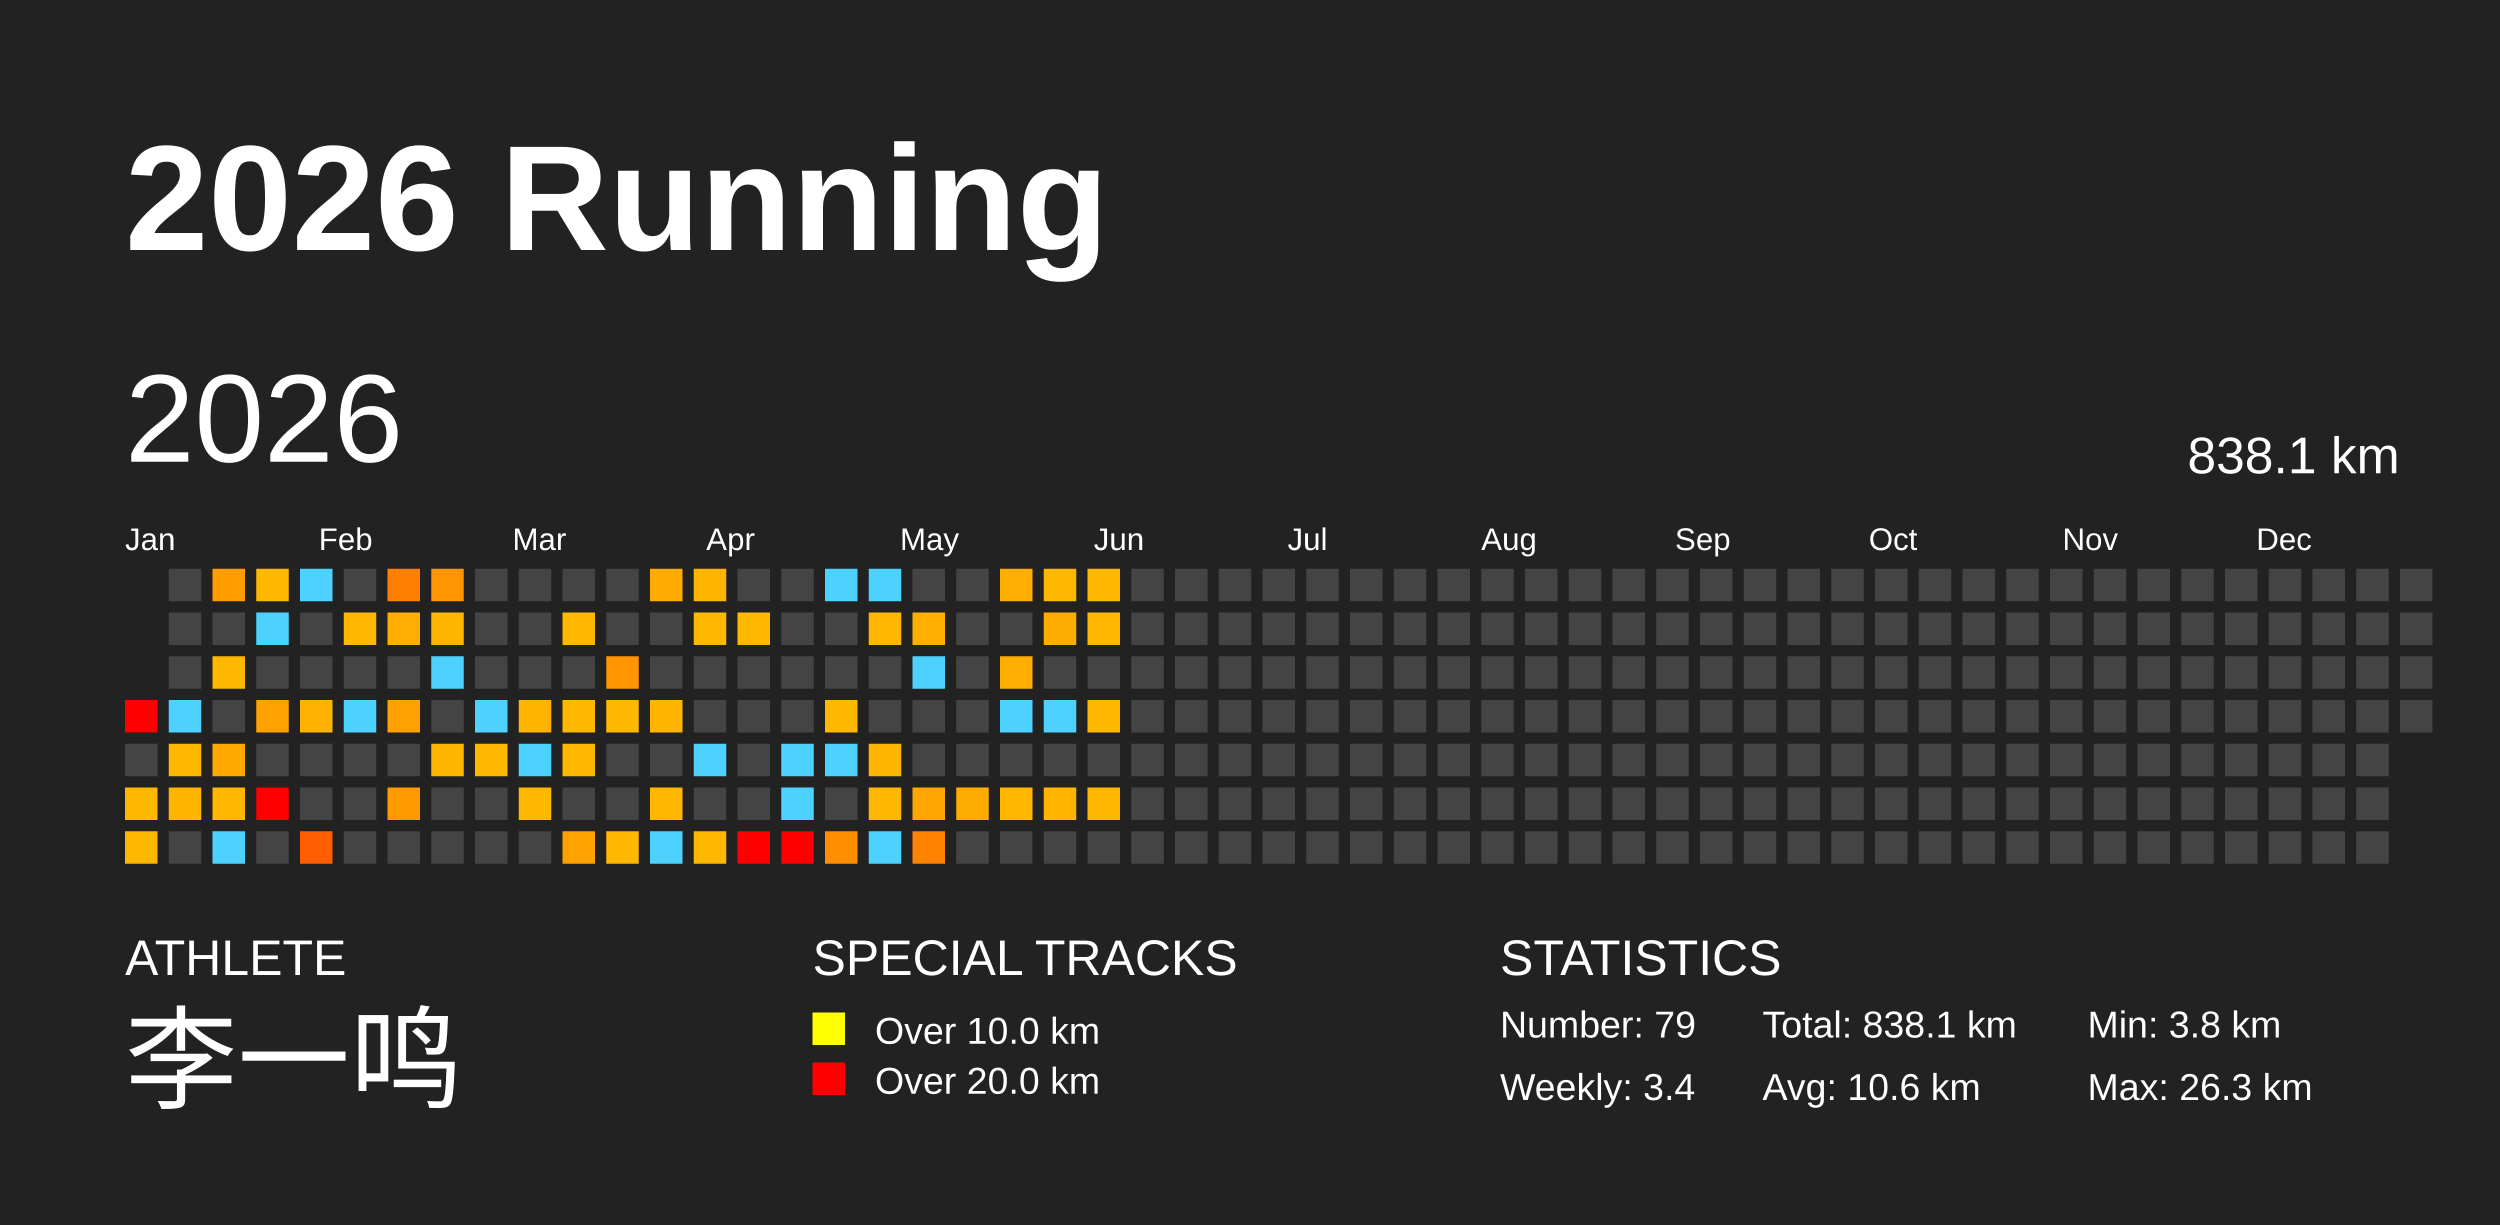
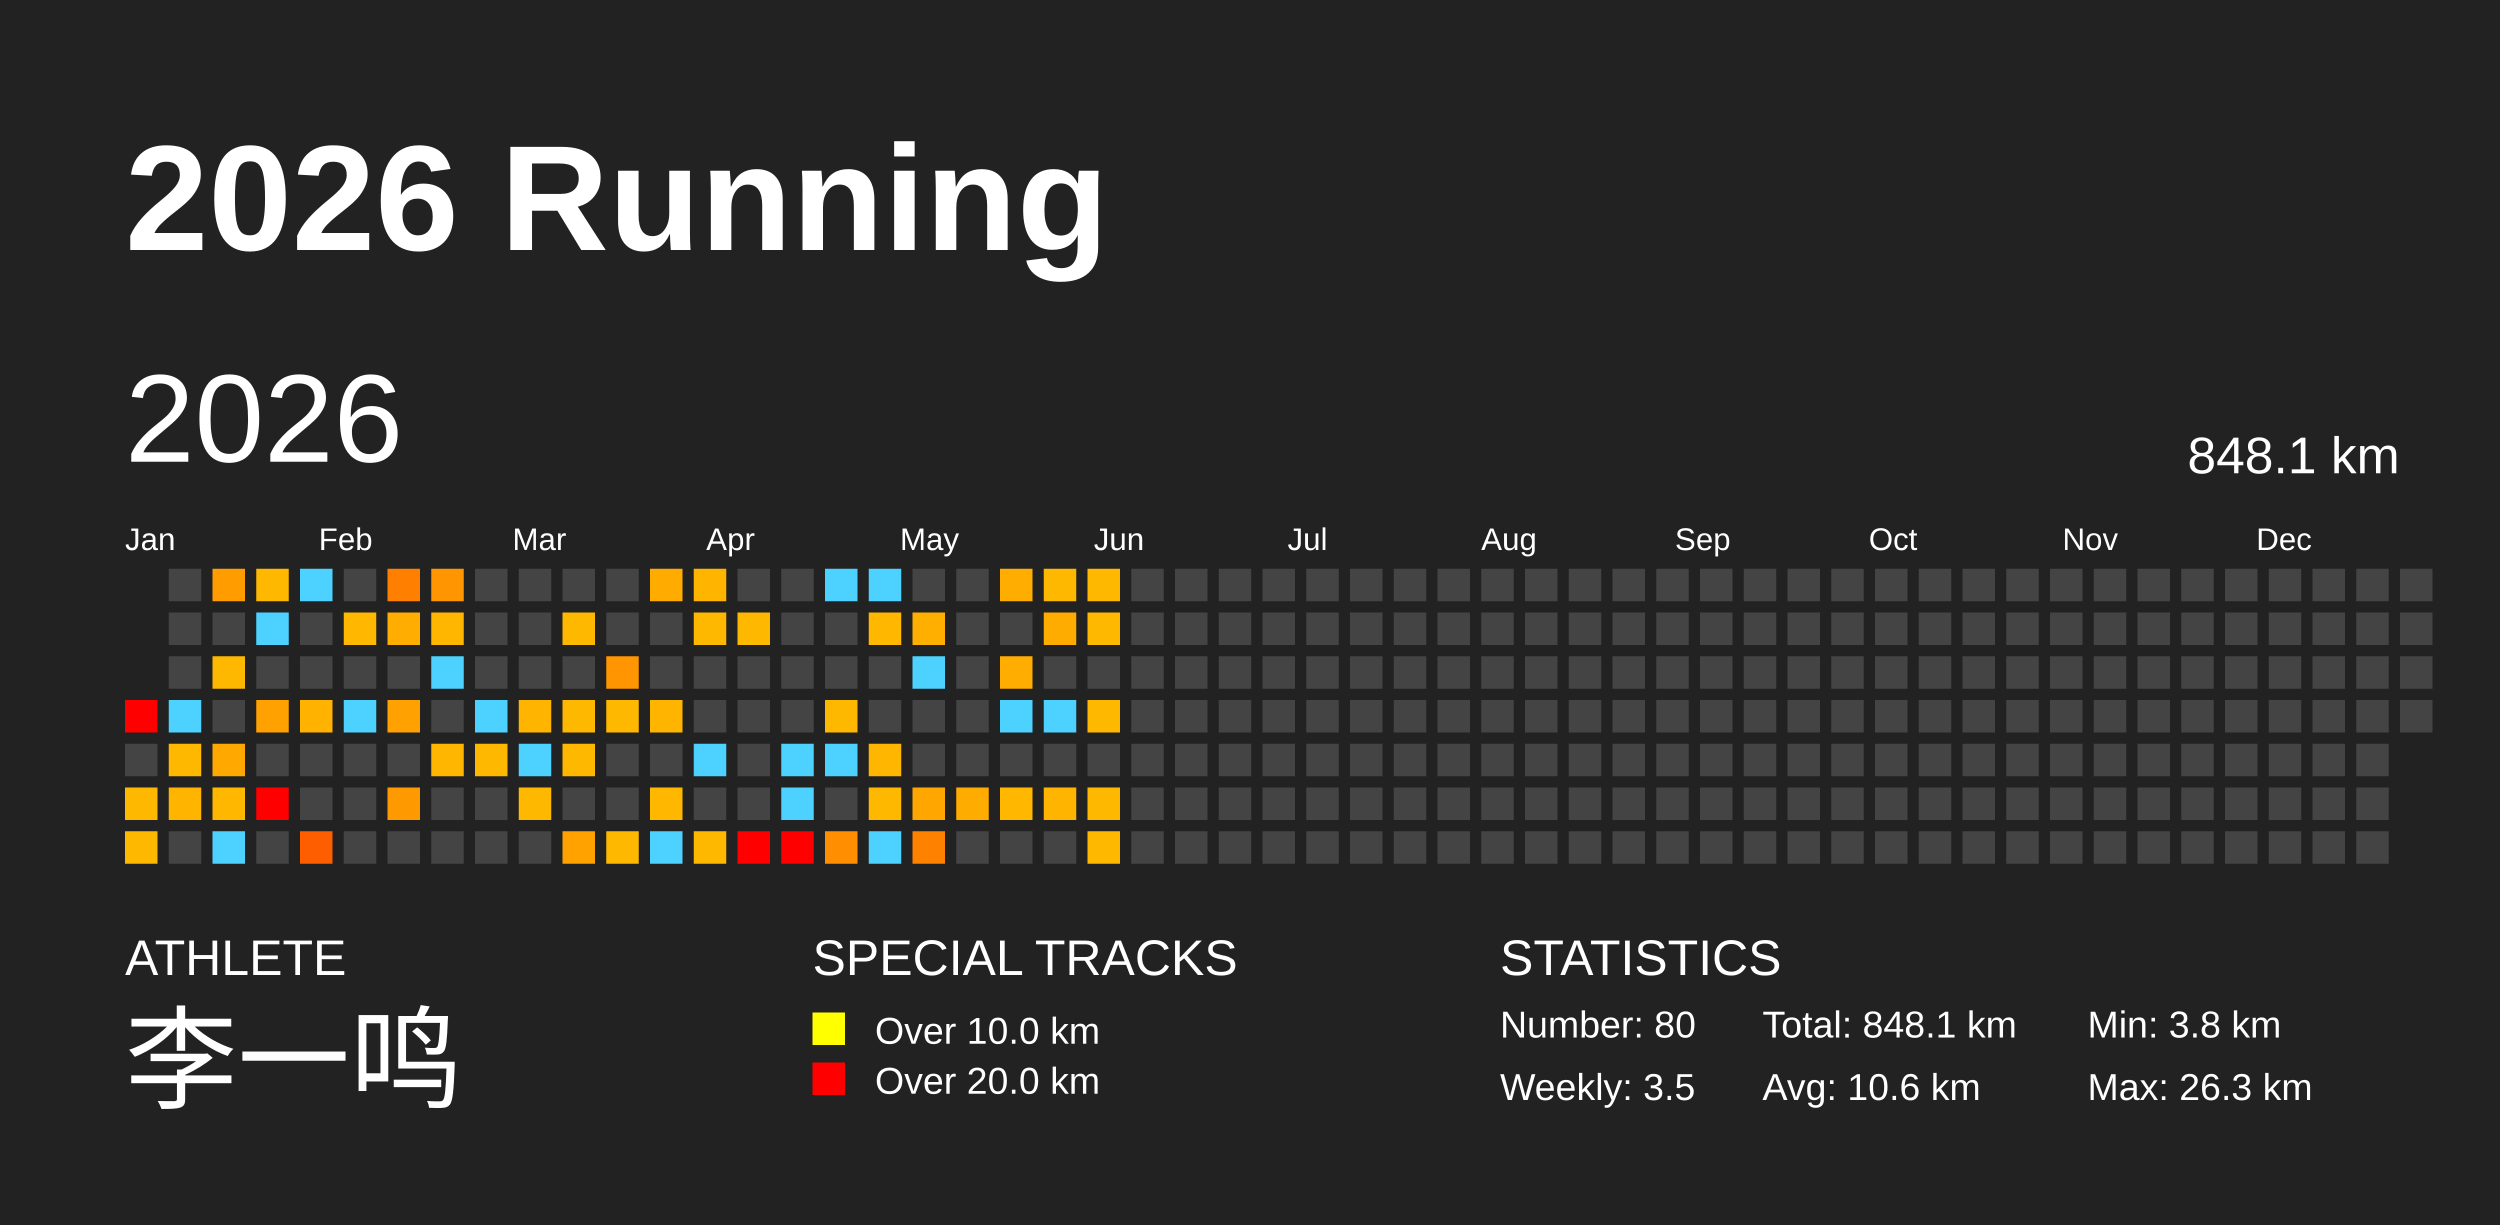
<svg xmlns="http://www.w3.org/2000/svg" baseProfile="full" height="98mm" version="1.1" viewBox="0,0,200,98" width="200mm">
  <defs />
  <rect fill="#222222" height="98" width="200" x="0" y="0" />
  <text fill="#FFFFFF" style="font-size:12px; font-family:Arial; font-weight:bold;" x="10" y="20">2026 Running</text>
  <text fill="#FFFFFF" style="font-size:4px; font-family:Arial" x="10" y="78">ATHLETE</text>
  <text fill="#FFFFFF" style="font-size:9px; font-family:Arial" x="10" y="88">李一鸣</text>
  <text fill="#FFFFFF" style="font-size:4px; font-family:Arial" x="65" y="78">SPECIAL TRACKS</text>
  <rect fill="yellow" height="2.6" width="2.6" x="65" y="81" />
  <text fill="#FFFFFF" style="font-size:3px; font-family:Arial" x="70" y="83.5">Over 10.0 km</text>
  <rect fill="red" height="2.6" width="2.6" x="65" y="85" />
  <text fill="#FFFFFF" style="font-size:3px; font-family:Arial" x="70" y="87.5">Over 20.0 km</text>
  <text fill="#FFFFFF" style="font-size:4px; font-family:Arial" x="120" y="78">STATISTICS</text>
-   <text fill="#FFFFFF" style="font-size:3px; font-family:Arial" x="120" y="83">Number: 79</text>
-   <text fill="#FFFFFF" style="font-size:3px; font-family:Arial" x="120" y="88">Weekly: 3.4</text>
-   <text fill="#FFFFFF" style="font-size:3px; font-family:Arial" x="141" y="83">Total: 838.1 km</text>
+   <text fill="#FFFFFF" style="font-size:3px; font-family:Arial" x="120" y="83">Number: 80</text>
+   <text fill="#FFFFFF" style="font-size:3px; font-family:Arial" x="120" y="88">Weekly: 3.5</text>
+   <text fill="#FFFFFF" style="font-size:3px; font-family:Arial" x="141" y="83">Total: 848.1 km</text>
  <text fill="#FFFFFF" style="font-size:3px; font-family:Arial" x="141" y="88">Avg: 10.6 km</text>
  <text fill="#FFFFFF" style="font-size:3px; font-family:Arial" x="167" y="83">Min: 3.8 km</text>
  <text fill="#FFFFFF" style="font-size:3px; font-family:Arial" x="167" y="88">Max: 26.3 km</text>
  <text dominant-baseline="hanging" fill="#FFFFFF" style="font-size:10.0px; font-family:Arial;" x="10" y="30">2026</text>
-   <text dominant-baseline="hanging" fill="#FFFFFF" style="font-size:4.125px; font-family:Arial;" x="175" y="35">838.1 km</text>
+   <text dominant-baseline="hanging" fill="#FFFFFF" style="font-size:4.125px; font-family:Arial;" x="175" y="35">848.1 km</text>
  <text fill="#FFFFFF" style="font-size:2.5px; font-family:Arial" x="10.0" y="44">Jan</text>
  <text fill="#FFFFFF" style="font-size:2.5px; font-family:Arial" x="25.5" y="44">Feb</text>
  <text fill="#FFFFFF" style="font-size:2.5px; font-family:Arial" x="41.0" y="44">Mar</text>
  <text fill="#FFFFFF" style="font-size:2.5px; font-family:Arial" x="56.5" y="44">Apr</text>
  <text fill="#FFFFFF" style="font-size:2.5px; font-family:Arial" x="72.0" y="44">May</text>
  <text fill="#FFFFFF" style="font-size:2.5px; font-family:Arial" x="87.5" y="44">Jun</text>
  <text fill="#FFFFFF" style="font-size:2.5px; font-family:Arial" x="103.0" y="44">Jul</text>
  <text fill="#FFFFFF" style="font-size:2.5px; font-family:Arial" x="118.5" y="44">Aug</text>
  <text fill="#FFFFFF" style="font-size:2.5px; font-family:Arial" x="134.0" y="44">Sep</text>
  <text fill="#FFFFFF" style="font-size:2.5px; font-family:Arial" x="149.5" y="44">Oct</text>
  <text fill="#FFFFFF" style="font-size:2.5px; font-family:Arial" x="165.0" y="44">Nov</text>
  <text fill="#FFFFFF" style="font-size:2.5px; font-family:Arial" x="180.5" y="44">Dec</text>
  <rect fill="red" height="2.6" width="2.6" x="10.0" y="56.0" />
  <rect fill="#444444" height="2.6" width="2.6" x="10.0" y="59.5" />
  <rect fill="#ffb800" height="2.6" width="2.6" x="10.0" y="63.0" />
  <rect fill="#ffb800" height="2.6" width="2.6" x="10.0" y="66.5" />
  <rect fill="#444444" height="2.6" width="2.6" x="13.5" y="45.5" />
  <rect fill="#444444" height="2.6" width="2.6" x="13.5" y="49.0" />
  <rect fill="#444444" height="2.6" width="2.6" x="13.5" y="52.5" />
  <rect fill="#4dd2ff" height="2.6" width="2.6" x="13.5" y="56.0" />
  <rect fill="#ffb800" height="2.6" width="2.6" x="13.5" y="59.5" />
  <rect fill="#ffb400" height="2.6" width="2.6" x="13.5" y="63.0" />
  <rect fill="#444444" height="2.6" width="2.6" x="13.5" y="66.5" />
  <rect fill="#ff9d00" height="2.6" width="2.6" x="17.0" y="45.5" />
  <rect fill="#444444" height="2.6" width="2.6" x="17.0" y="49.0" />
  <rect fill="#ffb800" height="2.6" width="2.6" x="17.0" y="52.5" />
  <rect fill="#444444" height="2.6" width="2.6" x="17.0" y="56.0" />
  <rect fill="#ffa900" height="2.6" width="2.6" x="17.0" y="59.5" />
  <rect fill="#ffb700" height="2.6" width="2.6" x="17.0" y="63.0" />
  <rect fill="#4dd2ff" height="2.6" width="2.6" x="17.0" y="66.5" />
  <rect fill="#ffb800" height="2.6" width="2.6" x="20.5" y="45.5" />
  <rect fill="#4dd2ff" height="2.6" width="2.6" x="20.5" y="49.0" />
  <rect fill="#444444" height="2.6" width="2.6" x="20.5" y="52.5" />
  <rect fill="#ffa100" height="2.6" width="2.6" x="20.5" y="56.0" />
  <rect fill="#444444" height="2.6" width="2.6" x="20.5" y="59.5" />
  <rect fill="red" height="2.6" width="2.6" x="20.5" y="63.0" />
  <rect fill="#444444" height="2.6" width="2.6" x="20.5" y="66.5" />
  <rect fill="#4dd2ff" height="2.6" width="2.6" x="24.0" y="45.5" />
  <rect fill="#444444" height="2.6" width="2.6" x="24.0" y="49.0" />
  <rect fill="#444444" height="2.6" width="2.6" x="24.0" y="52.5" />
  <rect fill="#ffb200" height="2.6" width="2.6" x="24.0" y="56.0" />
  <rect fill="#444444" height="2.6" width="2.6" x="24.0" y="59.5" />
  <rect fill="#444444" height="2.6" width="2.6" x="24.0" y="63.0" />
  <rect fill="#ff5e00" height="2.6" width="2.6" x="24.0" y="66.5" />
  <rect fill="#444444" height="2.6" width="2.6" x="27.5" y="45.5" />
  <rect fill="#ffb700" height="2.6" width="2.6" x="27.5" y="49.0" />
  <rect fill="#444444" height="2.6" width="2.6" x="27.5" y="52.5" />
  <rect fill="#4dd2ff" height="2.6" width="2.6" x="27.5" y="56.0" />
  <rect fill="#444444" height="2.6" width="2.6" x="27.5" y="59.5" />
  <rect fill="#444444" height="2.6" width="2.6" x="27.5" y="63.0" />
  <rect fill="#444444" height="2.6" width="2.6" x="27.5" y="66.5" />
  <rect fill="#ff8000" height="2.6" width="2.6" x="31.0" y="45.5" />
  <rect fill="#ffad00" height="2.6" width="2.6" x="31.0" y="49.0" />
  <rect fill="#444444" height="2.6" width="2.6" x="31.0" y="52.5" />
  <rect fill="#ffa100" height="2.6" width="2.6" x="31.0" y="56.0" />
  <rect fill="#444444" height="2.6" width="2.6" x="31.0" y="59.5" />
  <rect fill="#ff9900" height="2.6" width="2.6" x="31.0" y="63.0" />
  <rect fill="#444444" height="2.6" width="2.6" x="31.0" y="66.5" />
  <rect fill="#ff9500" height="2.6" width="2.6" x="34.5" y="45.5" />
  <rect fill="#ffb600" height="2.6" width="2.6" x="34.5" y="49.0" />
  <rect fill="#4dd2ff" height="2.6" width="2.6" x="34.5" y="52.5" />
  <rect fill="#444444" height="2.6" width="2.6" x="34.5" y="56.0" />
  <rect fill="#ffb600" height="2.6" width="2.6" x="34.5" y="59.5" />
  <rect fill="#444444" height="2.6" width="2.6" x="34.5" y="63.0" />
  <rect fill="#444444" height="2.6" width="2.6" x="34.5" y="66.5" />
  <rect fill="#444444" height="2.6" width="2.6" x="38.0" y="45.5" />
  <rect fill="#444444" height="2.6" width="2.6" x="38.0" y="49.0" />
  <rect fill="#444444" height="2.6" width="2.6" x="38.0" y="52.5" />
  <rect fill="#4dd2ff" height="2.6" width="2.6" x="38.0" y="56.0" />
  <rect fill="#ffb800" height="2.6" width="2.6" x="38.0" y="59.5" />
  <rect fill="#444444" height="2.6" width="2.6" x="38.0" y="63.0" />
  <rect fill="#444444" height="2.6" width="2.6" x="38.0" y="66.5" />
  <rect fill="#444444" height="2.6" width="2.6" x="41.5" y="45.5" />
  <rect fill="#444444" height="2.6" width="2.6" x="41.5" y="49.0" />
  <rect fill="#444444" height="2.6" width="2.6" x="41.5" y="52.5" />
  <rect fill="#ffb500" height="2.6" width="2.6" x="41.5" y="56.0" />
  <rect fill="#4dd2ff" height="2.6" width="2.6" x="41.5" y="59.5" />
  <rect fill="#ffb800" height="2.6" width="2.6" x="41.5" y="63.0" />
  <rect fill="#444444" height="2.6" width="2.6" x="41.5" y="66.5" />
  <rect fill="#444444" height="2.6" width="2.6" x="45.0" y="45.5" />
  <rect fill="#ffb800" height="2.6" width="2.6" x="45.0" y="49.0" />
  <rect fill="#444444" height="2.6" width="2.6" x="45.0" y="52.5" />
  <rect fill="#ffb800" height="2.6" width="2.6" x="45.0" y="56.0" />
  <rect fill="#ffb800" height="2.6" width="2.6" x="45.0" y="59.5" />
  <rect fill="#444444" height="2.6" width="2.6" x="45.0" y="63.0" />
  <rect fill="#ffa200" height="2.6" width="2.6" x="45.0" y="66.5" />
  <rect fill="#444444" height="2.6" width="2.6" x="48.5" y="45.5" />
  <rect fill="#444444" height="2.6" width="2.6" x="48.5" y="49.0" />
  <rect fill="#ff9500" height="2.6" width="2.6" x="48.5" y="52.5" />
  <rect fill="#ffb800" height="2.6" width="2.6" x="48.5" y="56.0" />
  <rect fill="#444444" height="2.6" width="2.6" x="48.5" y="59.5" />
  <rect fill="#444444" height="2.6" width="2.6" x="48.5" y="63.0" />
  <rect fill="#ffb800" height="2.6" width="2.6" x="48.5" y="66.5" />
  <rect fill="#ffab00" height="2.6" width="2.6" x="52.0" y="45.5" />
  <rect fill="#444444" height="2.6" width="2.6" x="52.0" y="49.0" />
  <rect fill="#444444" height="2.6" width="2.6" x="52.0" y="52.5" />
  <rect fill="#ffb500" height="2.6" width="2.6" x="52.0" y="56.0" />
  <rect fill="#444444" height="2.6" width="2.6" x="52.0" y="59.5" />
  <rect fill="#ffb700" height="2.6" width="2.6" x="52.0" y="63.0" />
  <rect fill="#4dd2ff" height="2.6" width="2.6" x="52.0" y="66.5" />
  <rect fill="#ffb500" height="2.6" width="2.6" x="55.5" y="45.5" />
  <rect fill="#ffb800" height="2.6" width="2.6" x="55.5" y="49.0" />
  <rect fill="#444444" height="2.6" width="2.6" x="55.5" y="52.5" />
  <rect fill="#444444" height="2.6" width="2.6" x="55.5" y="56.0" />
  <rect fill="#4dd2ff" height="2.6" width="2.6" x="55.5" y="59.5" />
  <rect fill="#444444" height="2.6" width="2.6" x="55.5" y="63.0" />
  <rect fill="#ffb800" height="2.6" width="2.6" x="55.5" y="66.5" />
  <rect fill="#444444" height="2.6" width="2.6" x="59.0" y="45.5" />
  <rect fill="#ffb800" height="2.6" width="2.6" x="59.0" y="49.0" />
  <rect fill="#444444" height="2.6" width="2.6" x="59.0" y="52.5" />
  <rect fill="#444444" height="2.6" width="2.6" x="59.0" y="56.0" />
  <rect fill="#444444" height="2.6" width="2.6" x="59.0" y="59.5" />
  <rect fill="#444444" height="2.6" width="2.6" x="59.0" y="63.0" />
  <rect fill="red" height="2.6" width="2.6" x="59.0" y="66.5" />
  <rect fill="#444444" height="2.6" width="2.6" x="62.5" y="45.5" />
  <rect fill="#444444" height="2.6" width="2.6" x="62.5" y="49.0" />
  <rect fill="#444444" height="2.6" width="2.6" x="62.5" y="52.5" />
  <rect fill="#444444" height="2.6" width="2.6" x="62.5" y="56.0" />
  <rect fill="#4dd2ff" height="2.6" width="2.6" x="62.5" y="59.5" />
  <rect fill="#4dd2ff" height="2.6" width="2.6" x="62.5" y="63.0" />
  <rect fill="red" height="2.6" width="2.6" x="62.5" y="66.5" />
  <rect fill="#4dd2ff" height="2.6" width="2.6" x="66.0" y="45.5" />
  <rect fill="#444444" height="2.6" width="2.6" x="66.0" y="49.0" />
  <rect fill="#444444" height="2.6" width="2.6" x="66.0" y="52.5" />
  <rect fill="#ffb800" height="2.6" width="2.6" x="66.0" y="56.0" />
  <rect fill="#4dd2ff" height="2.6" width="2.6" x="66.0" y="59.5" />
  <rect fill="#444444" height="2.6" width="2.6" x="66.0" y="63.0" />
  <rect fill="#ff8f00" height="2.6" width="2.6" x="66.0" y="66.5" />
  <rect fill="#4dd2ff" height="2.6" width="2.6" x="69.5" y="45.5" />
  <rect fill="#ffb700" height="2.6" width="2.6" x="69.5" y="49.0" />
  <rect fill="#444444" height="2.6" width="2.6" x="69.5" y="52.5" />
  <rect fill="#444444" height="2.6" width="2.6" x="69.5" y="56.0" />
  <rect fill="#ffb600" height="2.6" width="2.6" x="69.5" y="59.5" />
  <rect fill="#ffb800" height="2.6" width="2.6" x="69.5" y="63.0" />
  <rect fill="#4dd2ff" height="2.6" width="2.6" x="69.5" y="66.5" />
  <rect fill="#444444" height="2.6" width="2.6" x="73.0" y="45.5" />
  <rect fill="#ffaf00" height="2.6" width="2.6" x="73.0" y="49.0" />
  <rect fill="#4dd2ff" height="2.6" width="2.6" x="73.0" y="52.5" />
  <rect fill="#444444" height="2.6" width="2.6" x="73.0" y="56.0" />
  <rect fill="#444444" height="2.6" width="2.6" x="73.0" y="59.5" />
  <rect fill="#ffa700" height="2.6" width="2.6" x="73.0" y="63.0" />
  <rect fill="#ff8100" height="2.6" width="2.6" x="73.0" y="66.5" />
  <rect fill="#444444" height="2.6" width="2.6" x="76.5" y="45.5" />
  <rect fill="#444444" height="2.6" width="2.6" x="76.5" y="49.0" />
  <rect fill="#444444" height="2.6" width="2.6" x="76.5" y="52.5" />
  <rect fill="#444444" height="2.6" width="2.6" x="76.5" y="56.0" />
  <rect fill="#444444" height="2.6" width="2.6" x="76.5" y="59.5" />
  <rect fill="#ffac00" height="2.6" width="2.6" x="76.5" y="63.0" />
  <rect fill="#444444" height="2.6" width="2.6" x="76.5" y="66.5" />
  <rect fill="#ffad00" height="2.6" width="2.6" x="80.0" y="45.5" />
  <rect fill="#444444" height="2.6" width="2.6" x="80.0" y="49.0" />
  <rect fill="#ffad00" height="2.6" width="2.6" x="80.0" y="52.5" />
  <rect fill="#4dd2ff" height="2.6" width="2.6" x="80.0" y="56.0" />
  <rect fill="#444444" height="2.6" width="2.6" x="80.0" y="59.5" />
  <rect fill="#ffb700" height="2.6" width="2.6" x="80.0" y="63.0" />
  <rect fill="#444444" height="2.6" width="2.6" x="80.0" y="66.5" />
  <rect fill="#ffb800" height="2.6" width="2.6" x="83.5" y="45.5" />
  <rect fill="#ffac00" height="2.6" width="2.6" x="83.5" y="49.0" />
  <rect fill="#444444" height="2.6" width="2.6" x="83.5" y="52.5" />
  <rect fill="#4dd2ff" height="2.6" width="2.6" x="83.5" y="56.0" />
  <rect fill="#444444" height="2.6" width="2.6" x="83.5" y="59.5" />
  <rect fill="#ffb500" height="2.6" width="2.6" x="83.5" y="63.0" />
  <rect fill="#444444" height="2.6" width="2.6" x="83.5" y="66.5" />
  <rect fill="#ffb800" height="2.6" width="2.6" x="87.0" y="45.5" />
  <rect fill="#ffb800" height="2.6" width="2.6" x="87.0" y="49.0" />
  <rect fill="#444444" height="2.6" width="2.6" x="87.0" y="52.5" />
  <rect fill="#ffb800" height="2.6" width="2.6" x="87.0" y="56.0" />
  <rect fill="#444444" height="2.6" width="2.6" x="87.0" y="59.5" />
  <rect fill="#ffb800" height="2.6" width="2.6" x="87.0" y="63.0" />
-   <rect fill="#444444" height="2.6" width="2.6" x="87.0" y="66.5" />
+   <rect fill="#ffb800" height="2.6" width="2.6" x="87.0" y="66.5" />
  <rect fill="#444444" height="2.6" width="2.6" x="90.5" y="45.5" />
  <rect fill="#444444" height="2.6" width="2.6" x="90.5" y="49.0" />
  <rect fill="#444444" height="2.6" width="2.6" x="90.5" y="52.5" />
  <rect fill="#444444" height="2.6" width="2.6" x="90.5" y="56.0" />
  <rect fill="#444444" height="2.6" width="2.6" x="90.5" y="59.5" />
  <rect fill="#444444" height="2.6" width="2.6" x="90.5" y="63.0" />
  <rect fill="#444444" height="2.6" width="2.6" x="90.5" y="66.5" />
  <rect fill="#444444" height="2.6" width="2.6" x="94.0" y="45.5" />
  <rect fill="#444444" height="2.6" width="2.6" x="94.0" y="49.0" />
  <rect fill="#444444" height="2.6" width="2.6" x="94.0" y="52.5" />
  <rect fill="#444444" height="2.6" width="2.6" x="94.0" y="56.0" />
  <rect fill="#444444" height="2.6" width="2.6" x="94.0" y="59.5" />
  <rect fill="#444444" height="2.6" width="2.6" x="94.0" y="63.0" />
  <rect fill="#444444" height="2.6" width="2.6" x="94.0" y="66.5" />
  <rect fill="#444444" height="2.6" width="2.6" x="97.5" y="45.5" />
  <rect fill="#444444" height="2.6" width="2.6" x="97.5" y="49.0" />
  <rect fill="#444444" height="2.6" width="2.6" x="97.5" y="52.5" />
  <rect fill="#444444" height="2.6" width="2.6" x="97.5" y="56.0" />
  <rect fill="#444444" height="2.6" width="2.6" x="97.5" y="59.5" />
  <rect fill="#444444" height="2.6" width="2.6" x="97.5" y="63.0" />
  <rect fill="#444444" height="2.6" width="2.6" x="97.5" y="66.5" />
  <rect fill="#444444" height="2.6" width="2.6" x="101.0" y="45.5" />
  <rect fill="#444444" height="2.6" width="2.6" x="101.0" y="49.0" />
  <rect fill="#444444" height="2.6" width="2.6" x="101.0" y="52.5" />
  <rect fill="#444444" height="2.6" width="2.6" x="101.0" y="56.0" />
  <rect fill="#444444" height="2.6" width="2.6" x="101.0" y="59.5" />
  <rect fill="#444444" height="2.6" width="2.6" x="101.0" y="63.0" />
  <rect fill="#444444" height="2.6" width="2.6" x="101.0" y="66.5" />
  <rect fill="#444444" height="2.6" width="2.6" x="104.5" y="45.5" />
  <rect fill="#444444" height="2.6" width="2.6" x="104.5" y="49.0" />
  <rect fill="#444444" height="2.6" width="2.6" x="104.5" y="52.5" />
  <rect fill="#444444" height="2.6" width="2.6" x="104.5" y="56.0" />
  <rect fill="#444444" height="2.6" width="2.6" x="104.5" y="59.5" />
  <rect fill="#444444" height="2.6" width="2.6" x="104.5" y="63.0" />
  <rect fill="#444444" height="2.6" width="2.6" x="104.5" y="66.5" />
  <rect fill="#444444" height="2.6" width="2.6" x="108.0" y="45.5" />
  <rect fill="#444444" height="2.6" width="2.6" x="108.0" y="49.0" />
  <rect fill="#444444" height="2.6" width="2.6" x="108.0" y="52.5" />
  <rect fill="#444444" height="2.6" width="2.6" x="108.0" y="56.0" />
  <rect fill="#444444" height="2.6" width="2.6" x="108.0" y="59.5" />
  <rect fill="#444444" height="2.6" width="2.6" x="108.0" y="63.0" />
  <rect fill="#444444" height="2.6" width="2.6" x="108.0" y="66.5" />
  <rect fill="#444444" height="2.6" width="2.6" x="111.5" y="45.5" />
  <rect fill="#444444" height="2.6" width="2.6" x="111.5" y="49.0" />
  <rect fill="#444444" height="2.6" width="2.6" x="111.5" y="52.5" />
  <rect fill="#444444" height="2.6" width="2.6" x="111.5" y="56.0" />
  <rect fill="#444444" height="2.6" width="2.6" x="111.5" y="59.5" />
  <rect fill="#444444" height="2.6" width="2.6" x="111.5" y="63.0" />
  <rect fill="#444444" height="2.6" width="2.6" x="111.5" y="66.5" />
  <rect fill="#444444" height="2.6" width="2.6" x="115.0" y="45.5" />
  <rect fill="#444444" height="2.6" width="2.6" x="115.0" y="49.0" />
  <rect fill="#444444" height="2.6" width="2.6" x="115.0" y="52.5" />
  <rect fill="#444444" height="2.6" width="2.6" x="115.0" y="56.0" />
  <rect fill="#444444" height="2.6" width="2.6" x="115.0" y="59.5" />
  <rect fill="#444444" height="2.6" width="2.6" x="115.0" y="63.0" />
  <rect fill="#444444" height="2.6" width="2.6" x="115.0" y="66.5" />
  <rect fill="#444444" height="2.6" width="2.6" x="118.5" y="45.5" />
  <rect fill="#444444" height="2.6" width="2.6" x="118.5" y="49.0" />
  <rect fill="#444444" height="2.6" width="2.6" x="118.5" y="52.5" />
  <rect fill="#444444" height="2.6" width="2.6" x="118.5" y="56.0" />
  <rect fill="#444444" height="2.6" width="2.6" x="118.5" y="59.5" />
  <rect fill="#444444" height="2.6" width="2.6" x="118.5" y="63.0" />
  <rect fill="#444444" height="2.6" width="2.6" x="118.5" y="66.5" />
  <rect fill="#444444" height="2.6" width="2.6" x="122.0" y="45.5" />
  <rect fill="#444444" height="2.6" width="2.6" x="122.0" y="49.0" />
  <rect fill="#444444" height="2.6" width="2.6" x="122.0" y="52.5" />
  <rect fill="#444444" height="2.6" width="2.6" x="122.0" y="56.0" />
  <rect fill="#444444" height="2.6" width="2.6" x="122.0" y="59.5" />
  <rect fill="#444444" height="2.6" width="2.6" x="122.0" y="63.0" />
  <rect fill="#444444" height="2.6" width="2.6" x="122.0" y="66.5" />
  <rect fill="#444444" height="2.6" width="2.6" x="125.5" y="45.5" />
  <rect fill="#444444" height="2.6" width="2.6" x="125.5" y="49.0" />
  <rect fill="#444444" height="2.6" width="2.6" x="125.5" y="52.5" />
  <rect fill="#444444" height="2.6" width="2.6" x="125.5" y="56.0" />
  <rect fill="#444444" height="2.6" width="2.6" x="125.5" y="59.5" />
  <rect fill="#444444" height="2.6" width="2.6" x="125.5" y="63.0" />
  <rect fill="#444444" height="2.6" width="2.6" x="125.5" y="66.5" />
  <rect fill="#444444" height="2.6" width="2.6" x="129.0" y="45.5" />
  <rect fill="#444444" height="2.6" width="2.6" x="129.0" y="49.0" />
  <rect fill="#444444" height="2.6" width="2.6" x="129.0" y="52.5" />
  <rect fill="#444444" height="2.6" width="2.6" x="129.0" y="56.0" />
  <rect fill="#444444" height="2.6" width="2.6" x="129.0" y="59.5" />
  <rect fill="#444444" height="2.6" width="2.6" x="129.0" y="63.0" />
  <rect fill="#444444" height="2.6" width="2.6" x="129.0" y="66.5" />
  <rect fill="#444444" height="2.6" width="2.6" x="132.5" y="45.5" />
  <rect fill="#444444" height="2.6" width="2.6" x="132.5" y="49.0" />
  <rect fill="#444444" height="2.6" width="2.6" x="132.5" y="52.5" />
  <rect fill="#444444" height="2.6" width="2.6" x="132.5" y="56.0" />
  <rect fill="#444444" height="2.6" width="2.6" x="132.5" y="59.5" />
  <rect fill="#444444" height="2.6" width="2.6" x="132.5" y="63.0" />
  <rect fill="#444444" height="2.6" width="2.6" x="132.5" y="66.5" />
  <rect fill="#444444" height="2.6" width="2.6" x="136.0" y="45.5" />
  <rect fill="#444444" height="2.6" width="2.6" x="136.0" y="49.0" />
  <rect fill="#444444" height="2.6" width="2.6" x="136.0" y="52.5" />
  <rect fill="#444444" height="2.6" width="2.6" x="136.0" y="56.0" />
  <rect fill="#444444" height="2.6" width="2.6" x="136.0" y="59.5" />
  <rect fill="#444444" height="2.6" width="2.6" x="136.0" y="63.0" />
  <rect fill="#444444" height="2.6" width="2.6" x="136.0" y="66.5" />
  <rect fill="#444444" height="2.6" width="2.6" x="139.5" y="45.5" />
  <rect fill="#444444" height="2.6" width="2.6" x="139.5" y="49.0" />
  <rect fill="#444444" height="2.6" width="2.6" x="139.5" y="52.5" />
  <rect fill="#444444" height="2.6" width="2.6" x="139.5" y="56.0" />
  <rect fill="#444444" height="2.6" width="2.6" x="139.5" y="59.5" />
  <rect fill="#444444" height="2.6" width="2.6" x="139.5" y="63.0" />
  <rect fill="#444444" height="2.6" width="2.6" x="139.5" y="66.5" />
  <rect fill="#444444" height="2.6" width="2.6" x="143.0" y="45.5" />
  <rect fill="#444444" height="2.6" width="2.6" x="143.0" y="49.0" />
  <rect fill="#444444" height="2.6" width="2.6" x="143.0" y="52.5" />
  <rect fill="#444444" height="2.6" width="2.6" x="143.0" y="56.0" />
  <rect fill="#444444" height="2.6" width="2.6" x="143.0" y="59.5" />
  <rect fill="#444444" height="2.6" width="2.6" x="143.0" y="63.0" />
  <rect fill="#444444" height="2.6" width="2.6" x="143.0" y="66.5" />
  <rect fill="#444444" height="2.6" width="2.6" x="146.5" y="45.5" />
  <rect fill="#444444" height="2.6" width="2.6" x="146.5" y="49.0" />
  <rect fill="#444444" height="2.6" width="2.6" x="146.5" y="52.5" />
  <rect fill="#444444" height="2.6" width="2.6" x="146.5" y="56.0" />
  <rect fill="#444444" height="2.6" width="2.6" x="146.5" y="59.5" />
  <rect fill="#444444" height="2.6" width="2.6" x="146.5" y="63.0" />
  <rect fill="#444444" height="2.6" width="2.6" x="146.5" y="66.5" />
  <rect fill="#444444" height="2.6" width="2.6" x="150.0" y="45.5" />
  <rect fill="#444444" height="2.6" width="2.6" x="150.0" y="49.0" />
  <rect fill="#444444" height="2.6" width="2.6" x="150.0" y="52.5" />
  <rect fill="#444444" height="2.6" width="2.6" x="150.0" y="56.0" />
  <rect fill="#444444" height="2.6" width="2.6" x="150.0" y="59.5" />
  <rect fill="#444444" height="2.6" width="2.6" x="150.0" y="63.0" />
  <rect fill="#444444" height="2.6" width="2.6" x="150.0" y="66.5" />
  <rect fill="#444444" height="2.6" width="2.6" x="153.5" y="45.5" />
  <rect fill="#444444" height="2.6" width="2.6" x="153.5" y="49.0" />
  <rect fill="#444444" height="2.6" width="2.6" x="153.5" y="52.5" />
  <rect fill="#444444" height="2.6" width="2.6" x="153.5" y="56.0" />
  <rect fill="#444444" height="2.6" width="2.6" x="153.5" y="59.5" />
  <rect fill="#444444" height="2.6" width="2.6" x="153.5" y="63.0" />
  <rect fill="#444444" height="2.6" width="2.6" x="153.5" y="66.5" />
  <rect fill="#444444" height="2.6" width="2.6" x="157.0" y="45.5" />
  <rect fill="#444444" height="2.6" width="2.6" x="157.0" y="49.0" />
  <rect fill="#444444" height="2.6" width="2.6" x="157.0" y="52.5" />
  <rect fill="#444444" height="2.6" width="2.6" x="157.0" y="56.0" />
  <rect fill="#444444" height="2.6" width="2.6" x="157.0" y="59.5" />
  <rect fill="#444444" height="2.6" width="2.6" x="157.0" y="63.0" />
  <rect fill="#444444" height="2.6" width="2.6" x="157.0" y="66.5" />
  <rect fill="#444444" height="2.6" width="2.6" x="160.5" y="45.5" />
  <rect fill="#444444" height="2.6" width="2.6" x="160.5" y="49.0" />
  <rect fill="#444444" height="2.6" width="2.6" x="160.5" y="52.5" />
  <rect fill="#444444" height="2.6" width="2.6" x="160.5" y="56.0" />
  <rect fill="#444444" height="2.6" width="2.6" x="160.5" y="59.5" />
  <rect fill="#444444" height="2.6" width="2.6" x="160.5" y="63.0" />
  <rect fill="#444444" height="2.6" width="2.6" x="160.5" y="66.5" />
  <rect fill="#444444" height="2.6" width="2.6" x="164.0" y="45.5" />
  <rect fill="#444444" height="2.6" width="2.6" x="164.0" y="49.0" />
  <rect fill="#444444" height="2.6" width="2.6" x="164.0" y="52.5" />
  <rect fill="#444444" height="2.6" width="2.6" x="164.0" y="56.0" />
  <rect fill="#444444" height="2.6" width="2.6" x="164.0" y="59.5" />
  <rect fill="#444444" height="2.6" width="2.6" x="164.0" y="63.0" />
  <rect fill="#444444" height="2.6" width="2.6" x="164.0" y="66.5" />
  <rect fill="#444444" height="2.6" width="2.6" x="167.5" y="45.5" />
  <rect fill="#444444" height="2.6" width="2.6" x="167.5" y="49.0" />
  <rect fill="#444444" height="2.6" width="2.6" x="167.5" y="52.5" />
  <rect fill="#444444" height="2.6" width="2.6" x="167.5" y="56.0" />
  <rect fill="#444444" height="2.6" width="2.6" x="167.5" y="59.5" />
  <rect fill="#444444" height="2.6" width="2.6" x="167.5" y="63.0" />
  <rect fill="#444444" height="2.6" width="2.6" x="167.5" y="66.5" />
  <rect fill="#444444" height="2.6" width="2.6" x="171.0" y="45.5" />
  <rect fill="#444444" height="2.6" width="2.6" x="171.0" y="49.0" />
  <rect fill="#444444" height="2.6" width="2.6" x="171.0" y="52.5" />
  <rect fill="#444444" height="2.6" width="2.6" x="171.0" y="56.0" />
  <rect fill="#444444" height="2.6" width="2.6" x="171.0" y="59.5" />
  <rect fill="#444444" height="2.6" width="2.6" x="171.0" y="63.0" />
  <rect fill="#444444" height="2.6" width="2.6" x="171.0" y="66.5" />
  <rect fill="#444444" height="2.6" width="2.6" x="174.5" y="45.5" />
  <rect fill="#444444" height="2.6" width="2.6" x="174.5" y="49.0" />
  <rect fill="#444444" height="2.6" width="2.6" x="174.5" y="52.5" />
  <rect fill="#444444" height="2.6" width="2.6" x="174.5" y="56.0" />
  <rect fill="#444444" height="2.6" width="2.6" x="174.5" y="59.5" />
  <rect fill="#444444" height="2.6" width="2.6" x="174.5" y="63.0" />
  <rect fill="#444444" height="2.6" width="2.6" x="174.5" y="66.5" />
  <rect fill="#444444" height="2.6" width="2.6" x="178.0" y="45.5" />
  <rect fill="#444444" height="2.6" width="2.6" x="178.0" y="49.0" />
  <rect fill="#444444" height="2.6" width="2.6" x="178.0" y="52.5" />
  <rect fill="#444444" height="2.6" width="2.6" x="178.0" y="56.0" />
  <rect fill="#444444" height="2.6" width="2.6" x="178.0" y="59.5" />
  <rect fill="#444444" height="2.6" width="2.6" x="178.0" y="63.0" />
  <rect fill="#444444" height="2.6" width="2.6" x="178.0" y="66.5" />
  <rect fill="#444444" height="2.6" width="2.6" x="181.5" y="45.5" />
  <rect fill="#444444" height="2.6" width="2.6" x="181.5" y="49.0" />
  <rect fill="#444444" height="2.6" width="2.6" x="181.5" y="52.5" />
  <rect fill="#444444" height="2.6" width="2.6" x="181.5" y="56.0" />
  <rect fill="#444444" height="2.6" width="2.6" x="181.5" y="59.5" />
  <rect fill="#444444" height="2.6" width="2.6" x="181.5" y="63.0" />
  <rect fill="#444444" height="2.6" width="2.6" x="181.5" y="66.5" />
  <rect fill="#444444" height="2.6" width="2.6" x="185.0" y="45.5" />
  <rect fill="#444444" height="2.6" width="2.6" x="185.0" y="49.0" />
  <rect fill="#444444" height="2.6" width="2.6" x="185.0" y="52.5" />
  <rect fill="#444444" height="2.6" width="2.6" x="185.0" y="56.0" />
  <rect fill="#444444" height="2.6" width="2.6" x="185.0" y="59.5" />
  <rect fill="#444444" height="2.6" width="2.6" x="185.0" y="63.0" />
  <rect fill="#444444" height="2.6" width="2.6" x="185.0" y="66.5" />
  <rect fill="#444444" height="2.6" width="2.6" x="188.5" y="45.5" />
  <rect fill="#444444" height="2.6" width="2.6" x="188.5" y="49.0" />
  <rect fill="#444444" height="2.6" width="2.6" x="188.5" y="52.5" />
  <rect fill="#444444" height="2.6" width="2.6" x="188.5" y="56.0" />
  <rect fill="#444444" height="2.6" width="2.6" x="188.5" y="59.5" />
  <rect fill="#444444" height="2.6" width="2.6" x="188.5" y="63.0" />
  <rect fill="#444444" height="2.6" width="2.6" x="188.5" y="66.5" />
  <rect fill="#444444" height="2.6" width="2.6" x="192.0" y="45.5" />
  <rect fill="#444444" height="2.6" width="2.6" x="192.0" y="49.0" />
  <rect fill="#444444" height="2.6" width="2.6" x="192.0" y="52.5" />
  <rect fill="#444444" height="2.6" width="2.6" x="192.0" y="56.0" />
</svg>
